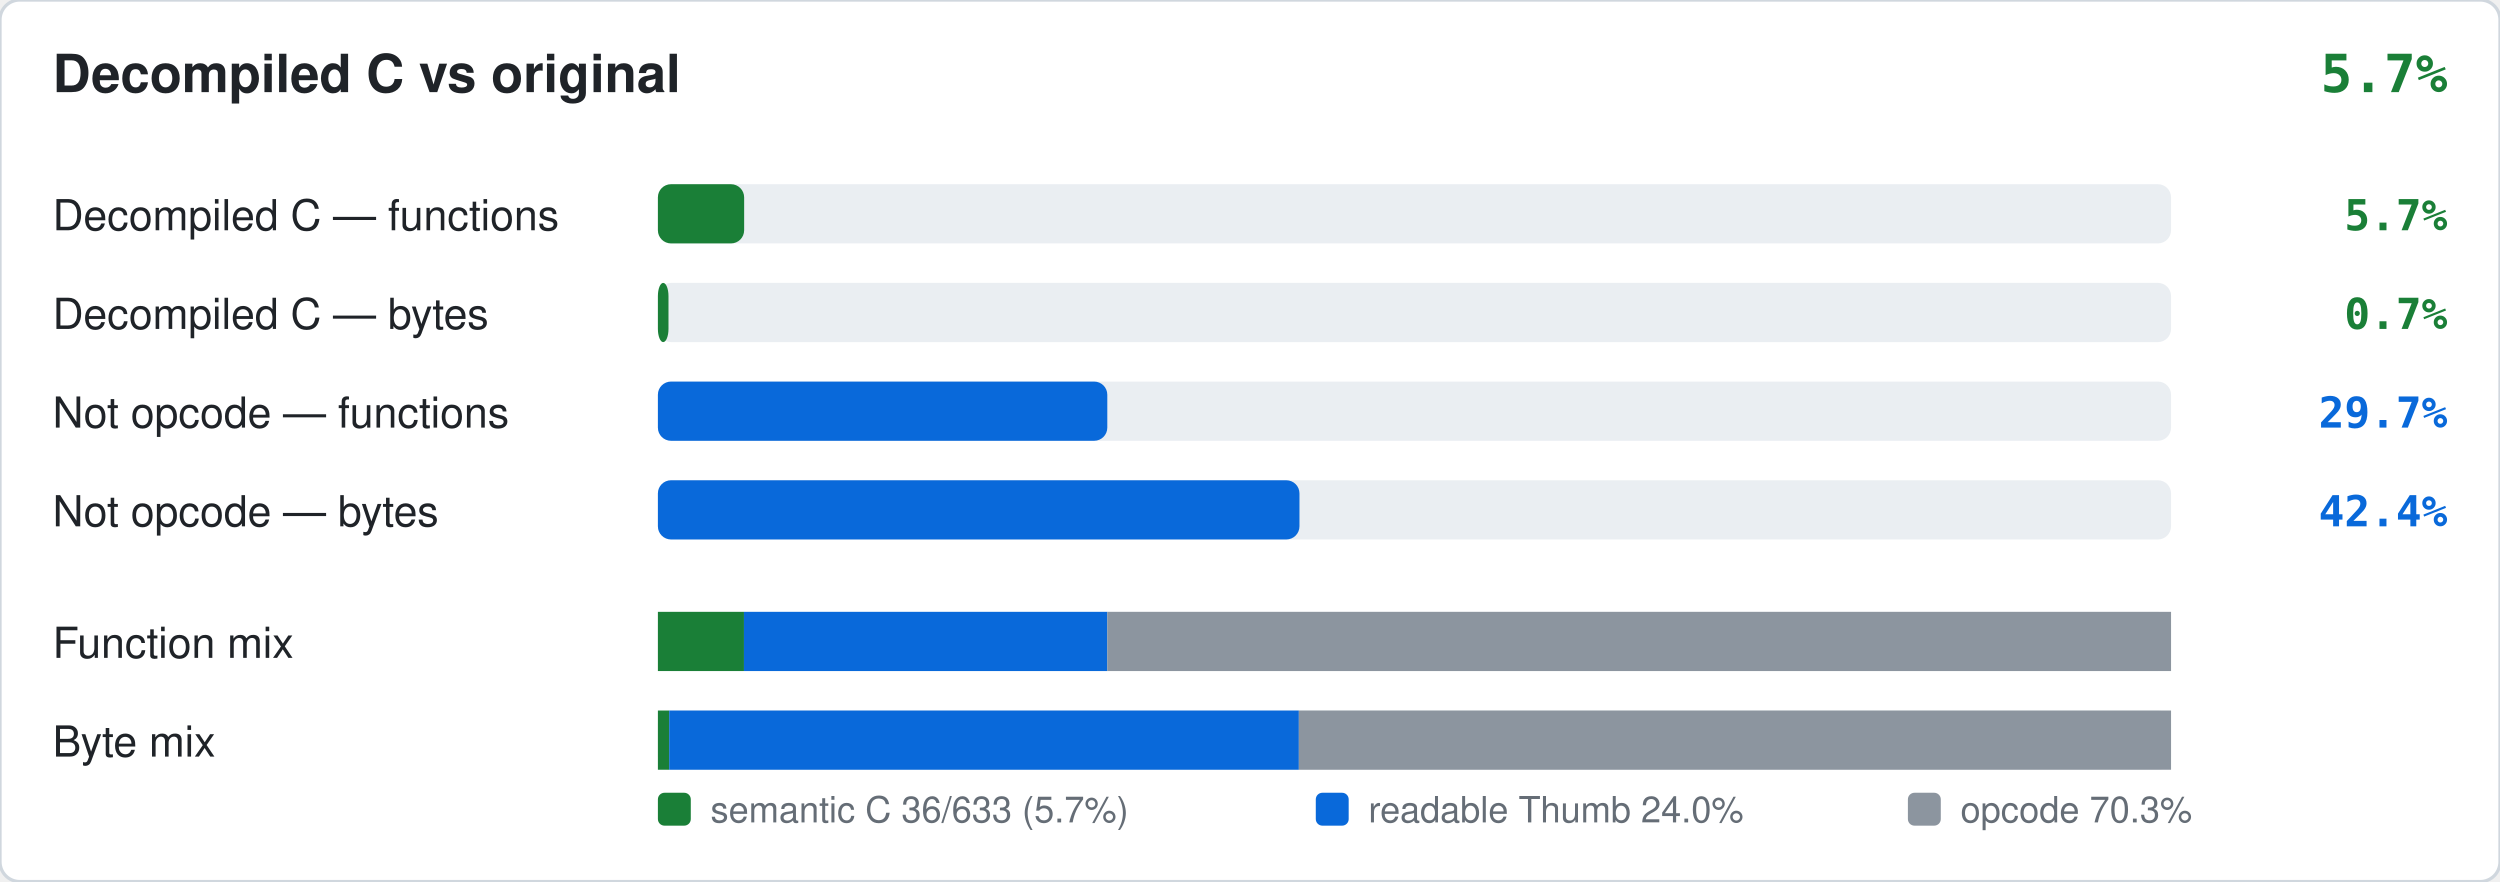
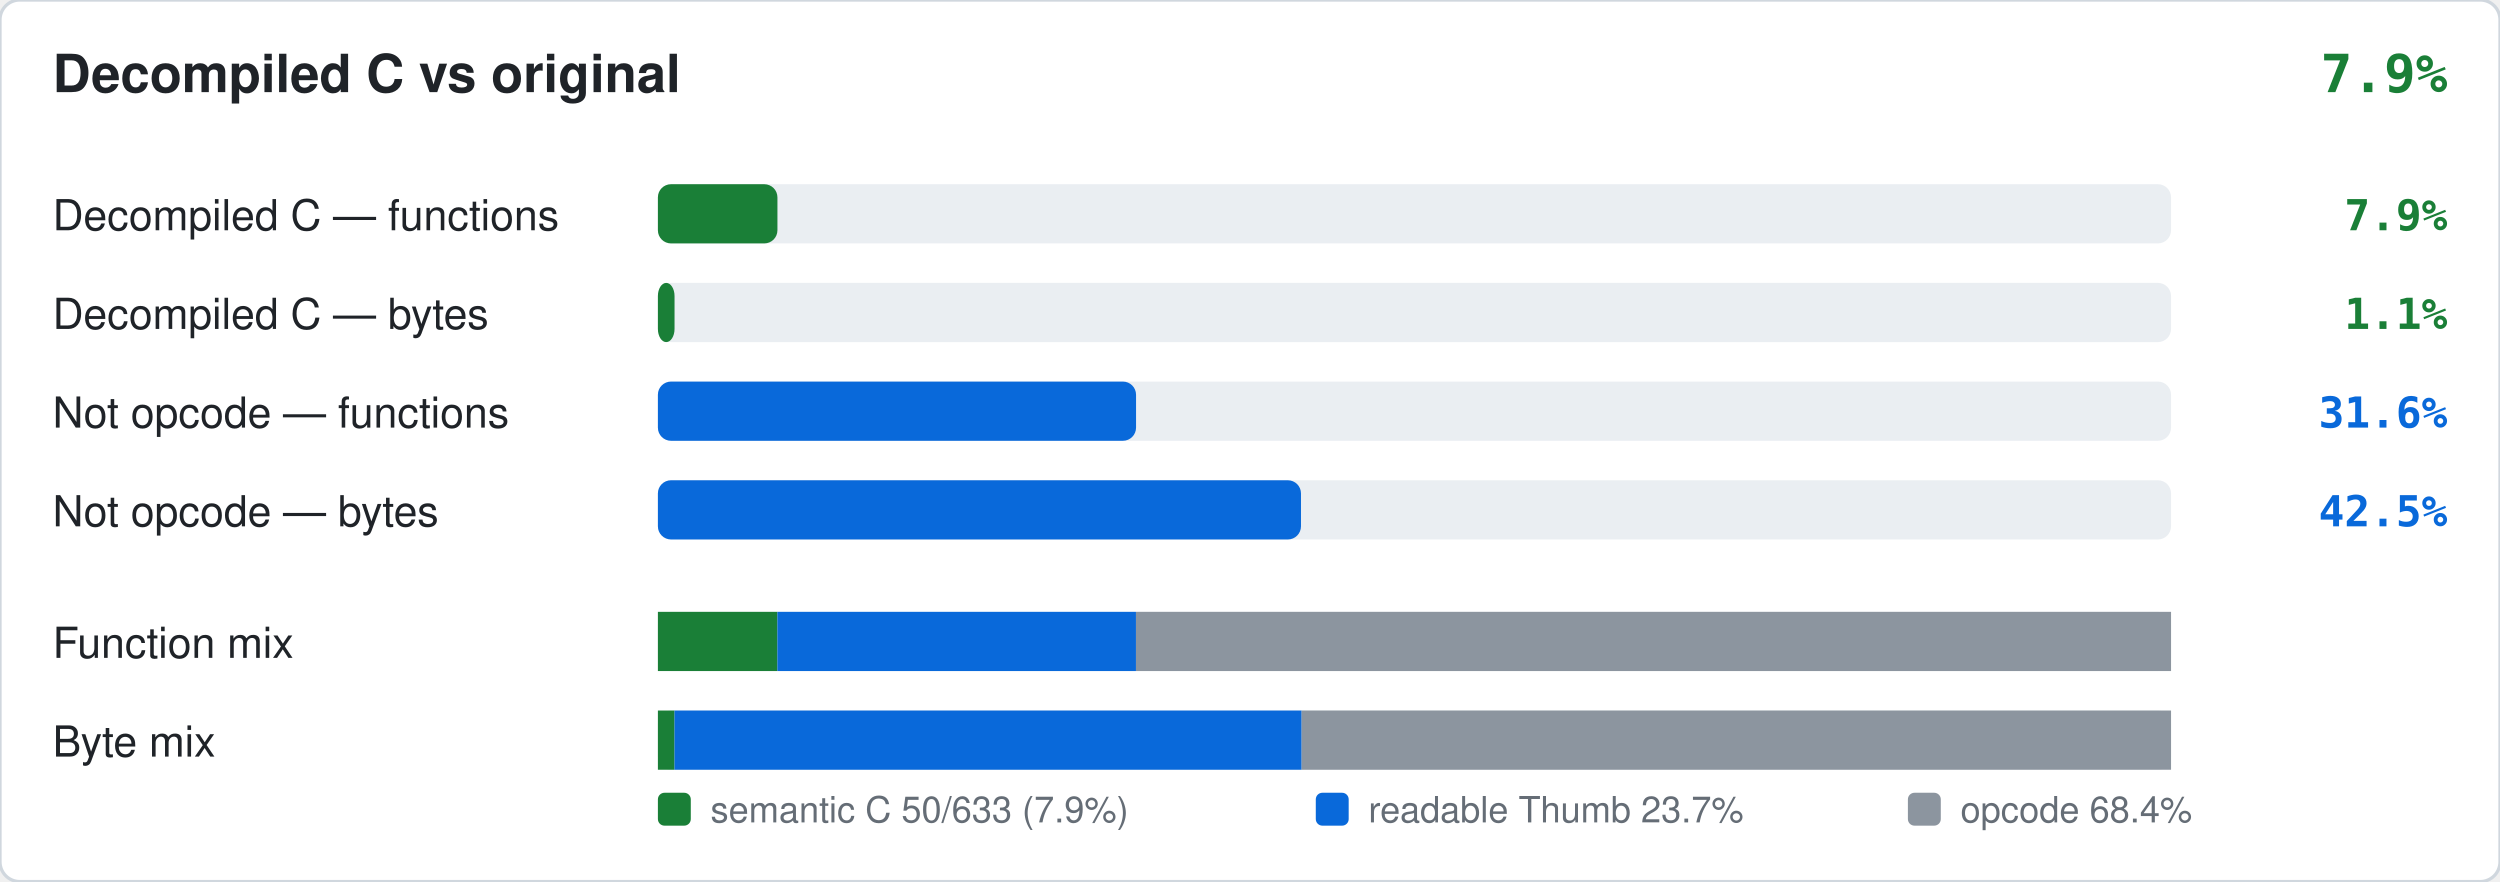
- <svg xmlns="http://www.w3.org/2000/svg" width="760" height="268" viewBox="0 0 760 268" role="img" aria-label="Decompiled C 5.7% functions, 0.7% bytes (36/633, 676/90,272)">
+ <svg xmlns="http://www.w3.org/2000/svg" width="760" height="268" viewBox="0 0 760 268" role="img" aria-label="Decompiled C 7.9% functions, 1.1% bytes (50/633, 992/90,272)">
  <rect width="760" height="268" rx="6" fill="#ffffff" stroke="#d0d7de" />
  <text x="16" y="28" font-family="-apple-system,BlinkMacSystemFont,Segoe UI,Helvetica,Arial,sans-serif" font-size="16" font-weight="600" fill="#1f2328">Decompiled C vs original</text>
-   <text x="744" y="28" text-anchor="end" font-family="ui-monospace,SFMono-Regular,Menlo,Consolas,monospace" font-size="16" font-weight="700" fill="#1a7f37">5.7%</text>
+   <text x="744" y="28" text-anchor="end" font-family="ui-monospace,SFMono-Regular,Menlo,Consolas,monospace" font-size="16" font-weight="700" fill="#1a7f37">7.9%</text>
  <text x="16" y="70" font-family="-apple-system,BlinkMacSystemFont,Segoe UI,Helvetica,Arial,sans-serif" font-size="13" fill="#1f2328">Decompiled C — functions</text>
  <rect x="200.00" y="56.00" width="460.00" height="18.00" rx="4" fill="#eaeef2" />
-   <rect x="200.00" y="56.00" width="26.22" height="18.00" rx="4" fill="#1a7f37" />
-   <text x="744" y="70" text-anchor="end" font-family="ui-monospace,SFMono-Regular,Menlo,Consolas,monospace" font-size="13" font-weight="700" fill="#1a7f37">5.7%</text>
+   <rect x="200.00" y="56.00" width="36.34" height="18.00" rx="4" fill="#1a7f37" />
+   <text x="744" y="70" text-anchor="end" font-family="ui-monospace,SFMono-Regular,Menlo,Consolas,monospace" font-size="13" font-weight="700" fill="#1a7f37">7.9%</text>
  <text x="16" y="100" font-family="-apple-system,BlinkMacSystemFont,Segoe UI,Helvetica,Arial,sans-serif" font-size="13" fill="#1f2328">Decompiled C — bytes</text>
  <rect x="200.00" y="86.00" width="460.00" height="18.00" rx="4" fill="#eaeef2" />
-   <rect x="200.00" y="86.00" width="3.22" height="18.00" rx="4" fill="#1a7f37" />
-   <text x="744" y="100" text-anchor="end" font-family="ui-monospace,SFMono-Regular,Menlo,Consolas,monospace" font-size="13" font-weight="700" fill="#1a7f37">0.7%</text>
+   <rect x="200.00" y="86.00" width="5.06" height="18.00" rx="4" fill="#1a7f37" />
+   <text x="744" y="100" text-anchor="end" font-family="ui-monospace,SFMono-Regular,Menlo,Consolas,monospace" font-size="13" font-weight="700" fill="#1a7f37">1.1%</text>
  <text x="16" y="130" font-family="-apple-system,BlinkMacSystemFont,Segoe UI,Helvetica,Arial,sans-serif" font-size="13" fill="#1f2328">Not opcode — functions</text>
  <rect x="200.00" y="116.00" width="460.00" height="18.00" rx="4" fill="#eaeef2" />
-   <rect x="200.00" y="116.00" width="136.62" height="18.00" rx="4" fill="#0969da" />
-   <text x="744" y="130" text-anchor="end" font-family="ui-monospace,SFMono-Regular,Menlo,Consolas,monospace" font-size="13" font-weight="700" fill="#0969da">29.7%</text>
+   <rect x="200.00" y="116.00" width="145.36" height="18.00" rx="4" fill="#0969da" />
+   <text x="744" y="130" text-anchor="end" font-family="ui-monospace,SFMono-Regular,Menlo,Consolas,monospace" font-size="13" font-weight="700" fill="#0969da">31.6%</text>
  <text x="16" y="160" font-family="-apple-system,BlinkMacSystemFont,Segoe UI,Helvetica,Arial,sans-serif" font-size="13" fill="#1f2328">Not opcode — bytes</text>
  <rect x="200.00" y="146.00" width="460.00" height="18.00" rx="4" fill="#eaeef2" />
-   <rect x="200.00" y="146.00" width="195.04" height="18.00" rx="4" fill="#0969da" />
-   <text x="744" y="160" text-anchor="end" font-family="ui-monospace,SFMono-Regular,Menlo,Consolas,monospace" font-size="13" font-weight="700" fill="#0969da">42.4%</text>
+   <rect x="200.00" y="146.00" width="195.50" height="18.00" rx="4" fill="#0969da" />
+   <text x="744" y="160" text-anchor="end" font-family="ui-monospace,SFMono-Regular,Menlo,Consolas,monospace" font-size="13" font-weight="700" fill="#0969da">42.5%</text>
  <text x="16" y="200" font-family="-apple-system,BlinkMacSystemFont,Segoe UI,Helvetica,Arial,sans-serif" font-size="13" fill="#1f2328">Function mix</text>
  <rect x="200.00" y="186.00" width="460.00" height="18.00" rx="4" fill="#eaeef2" />
-   <rect x="200.00" y="186.00" width="26.16" height="18.00" fill="#1a7f37" />
-   <rect x="226.16" y="186.00" width="110.46" height="18.00" fill="#0969da" />
-   <rect x="336.62" y="186.00" width="323.38" height="18.00" fill="#8c959f" />
+   <rect x="200.00" y="186.00" width="36.33" height="18.00" fill="#1a7f37" />
+   <rect x="236.33" y="186.00" width="109.00" height="18.00" fill="#0969da" />
+   <rect x="345.34" y="186.00" width="314.66" height="18.00" fill="#8c959f" />
  <text x="16" y="230" font-family="-apple-system,BlinkMacSystemFont,Segoe UI,Helvetica,Arial,sans-serif" font-size="13" fill="#1f2328">Byte mix</text>
  <rect x="200.00" y="216.00" width="460.00" height="18.00" rx="4" fill="#eaeef2" />
-   <rect x="200.00" y="216.00" width="3.44" height="18.00" fill="#1a7f37" />
-   <rect x="203.44" y="216.00" width="191.41" height="18.00" fill="#0969da" />
-   <rect x="394.85" y="216.00" width="265.15" height="18.00" fill="#8c959f" />
+   <rect x="200.00" y="216.00" width="5.05" height="18.00" fill="#1a7f37" />
+   <rect x="205.05" y="216.00" width="190.65" height="18.00" fill="#0969da" />
+   <rect x="395.71" y="216.00" width="264.29" height="18.00" fill="#8c959f" />
  <rect x="200" y="241" width="10" height="10" rx="2" fill="#1a7f37" />
-   <text x="216" y="250" font-family="-apple-system,BlinkMacSystemFont,Segoe UI,Helvetica,Arial,sans-serif" font-size="11" fill="#656d76">semantic C 36/633 (5.7%)</text>
+   <text x="216" y="250" font-family="-apple-system,BlinkMacSystemFont,Segoe UI,Helvetica,Arial,sans-serif" font-size="11" fill="#656d76">semantic C 50/633 (7.9%)</text>
  <rect x="400" y="241" width="10" height="10" rx="2" fill="#0969da" />
-   <text x="416" y="250" font-family="-apple-system,BlinkMacSystemFont,Segoe UI,Helvetica,Arial,sans-serif" font-size="11" fill="#656d76">readable Thumb 24.0%</text>
+   <text x="416" y="250" font-family="-apple-system,BlinkMacSystemFont,Segoe UI,Helvetica,Arial,sans-serif" font-size="11" fill="#656d76">readable Thumb 23.7%</text>
  <rect x="580" y="241" width="10" height="10" rx="2" fill="#8c959f" />
-   <text x="596" y="250" font-family="-apple-system,BlinkMacSystemFont,Segoe UI,Helvetica,Arial,sans-serif" font-size="11" fill="#656d76">opcode 70.3%</text>
+   <text x="596" y="250" font-family="-apple-system,BlinkMacSystemFont,Segoe UI,Helvetica,Arial,sans-serif" font-size="11" fill="#656d76">opcode 68.4%</text>
</svg>
